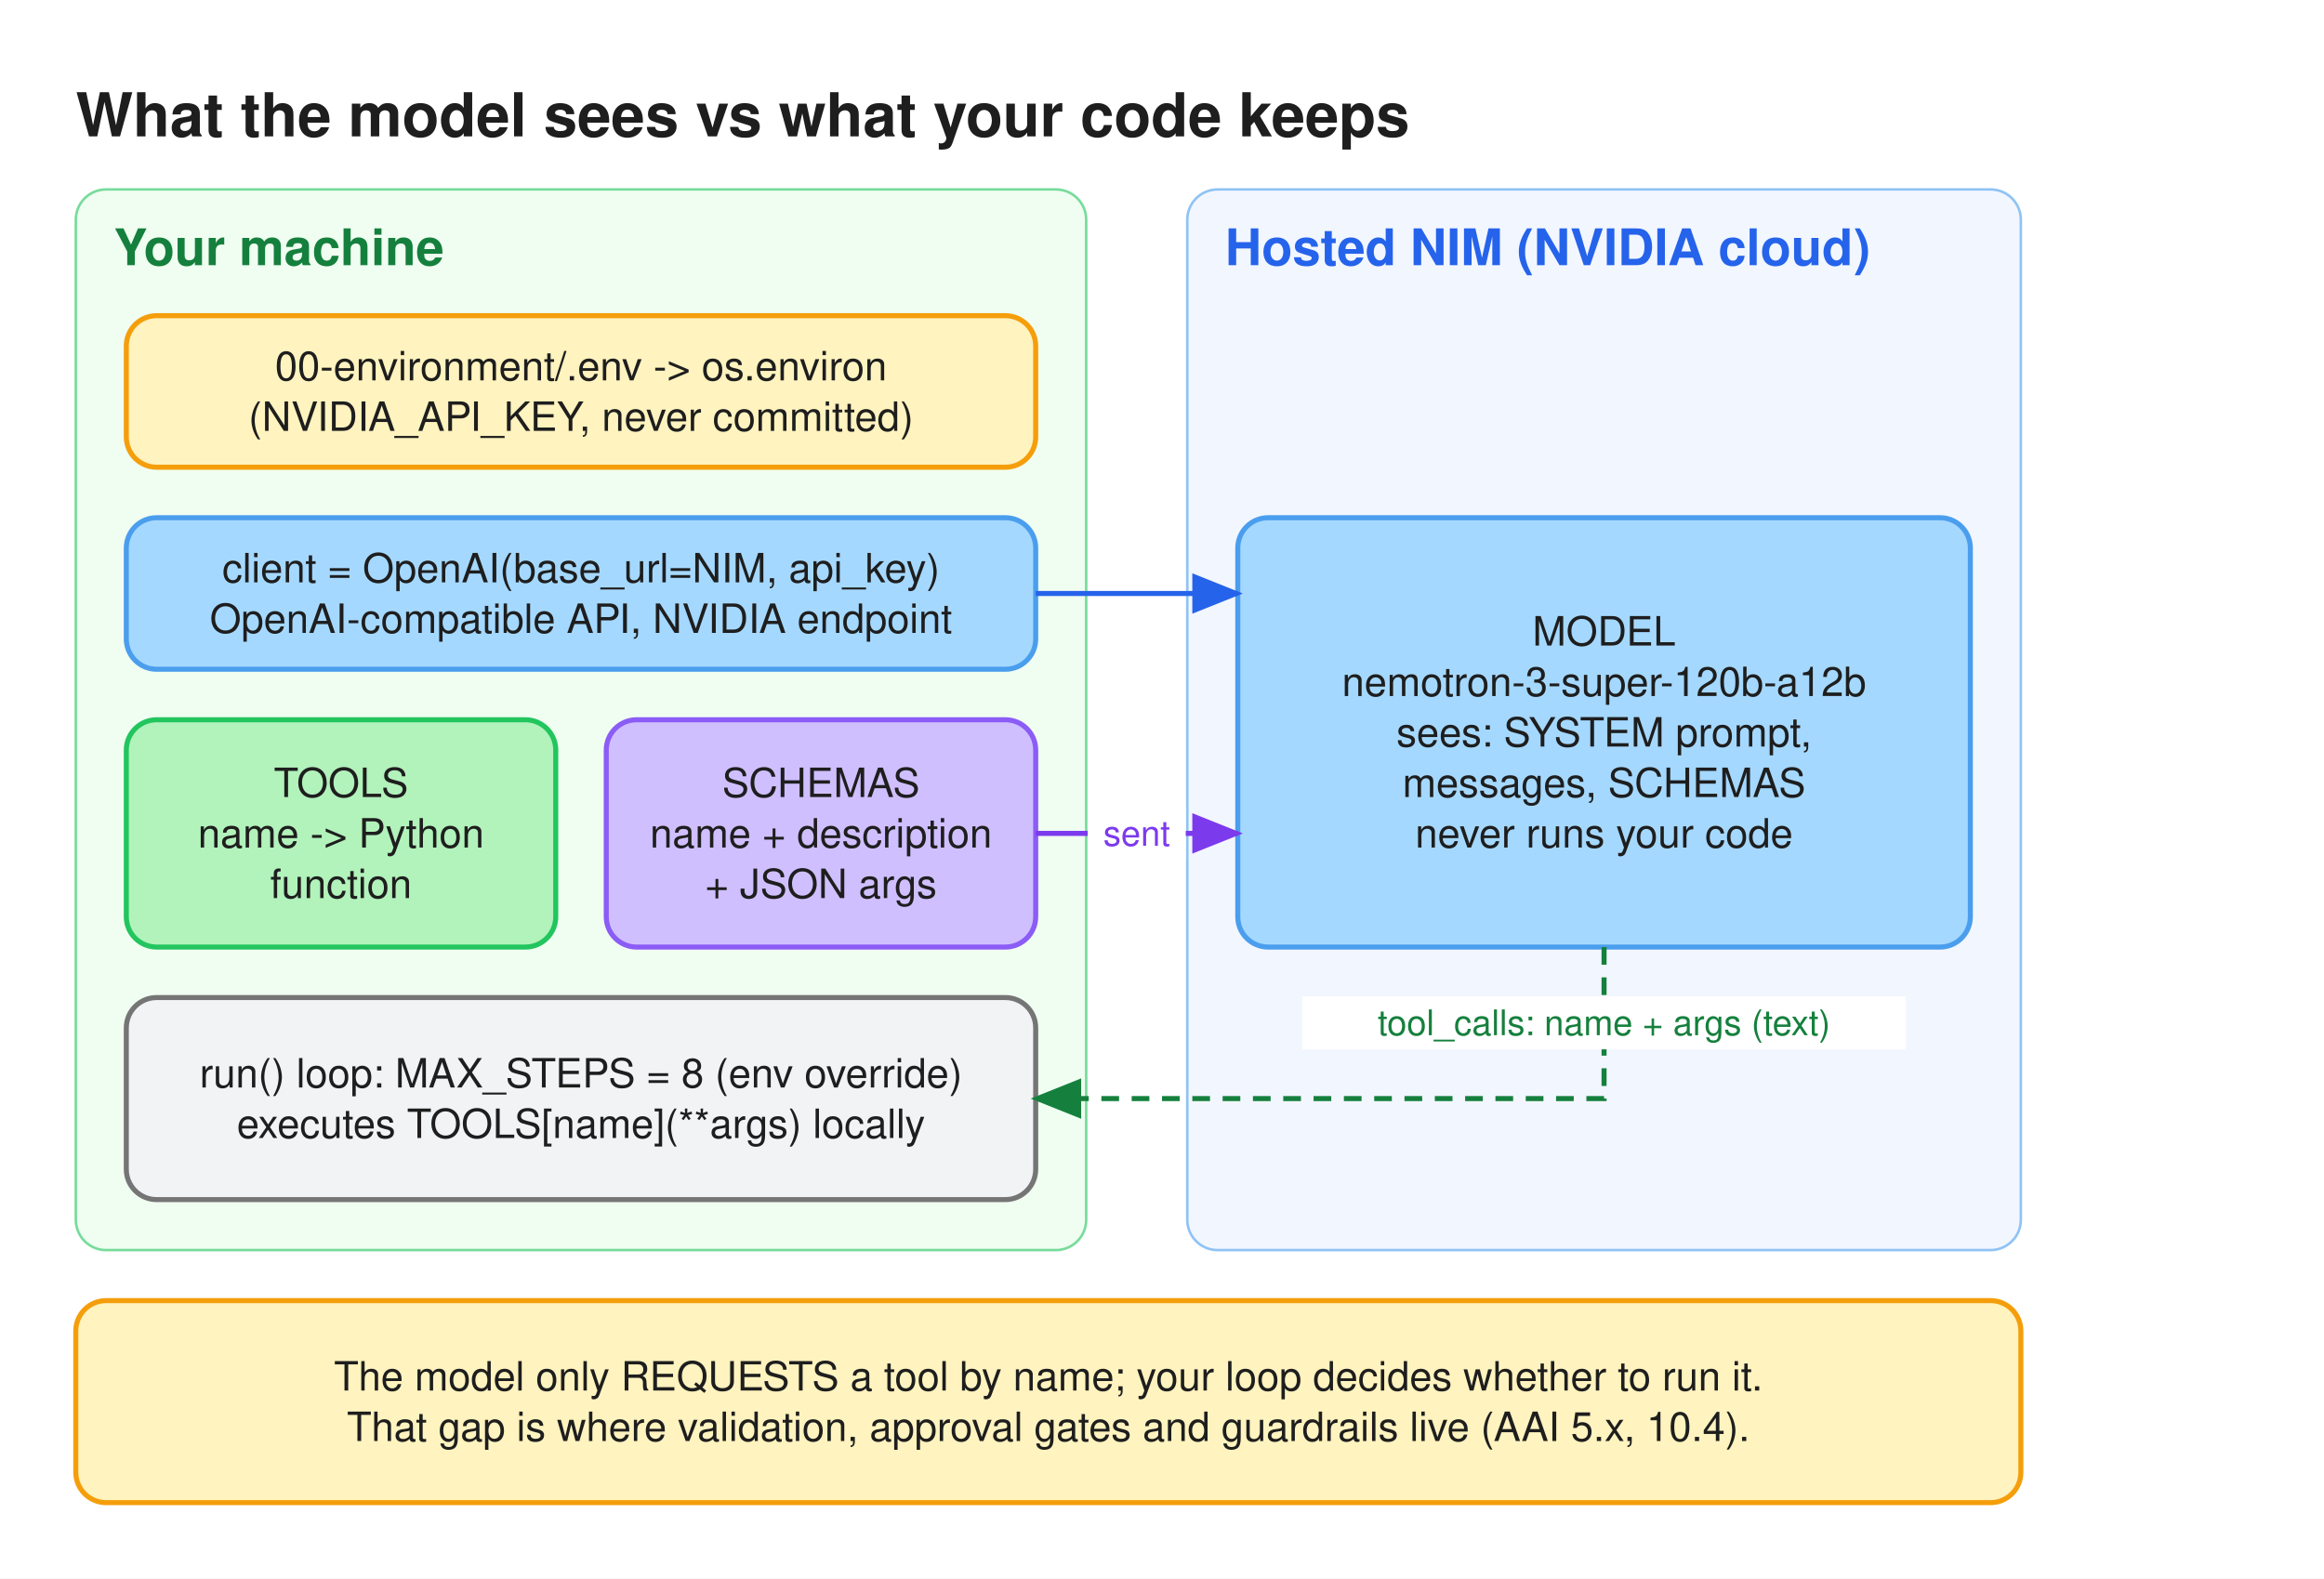
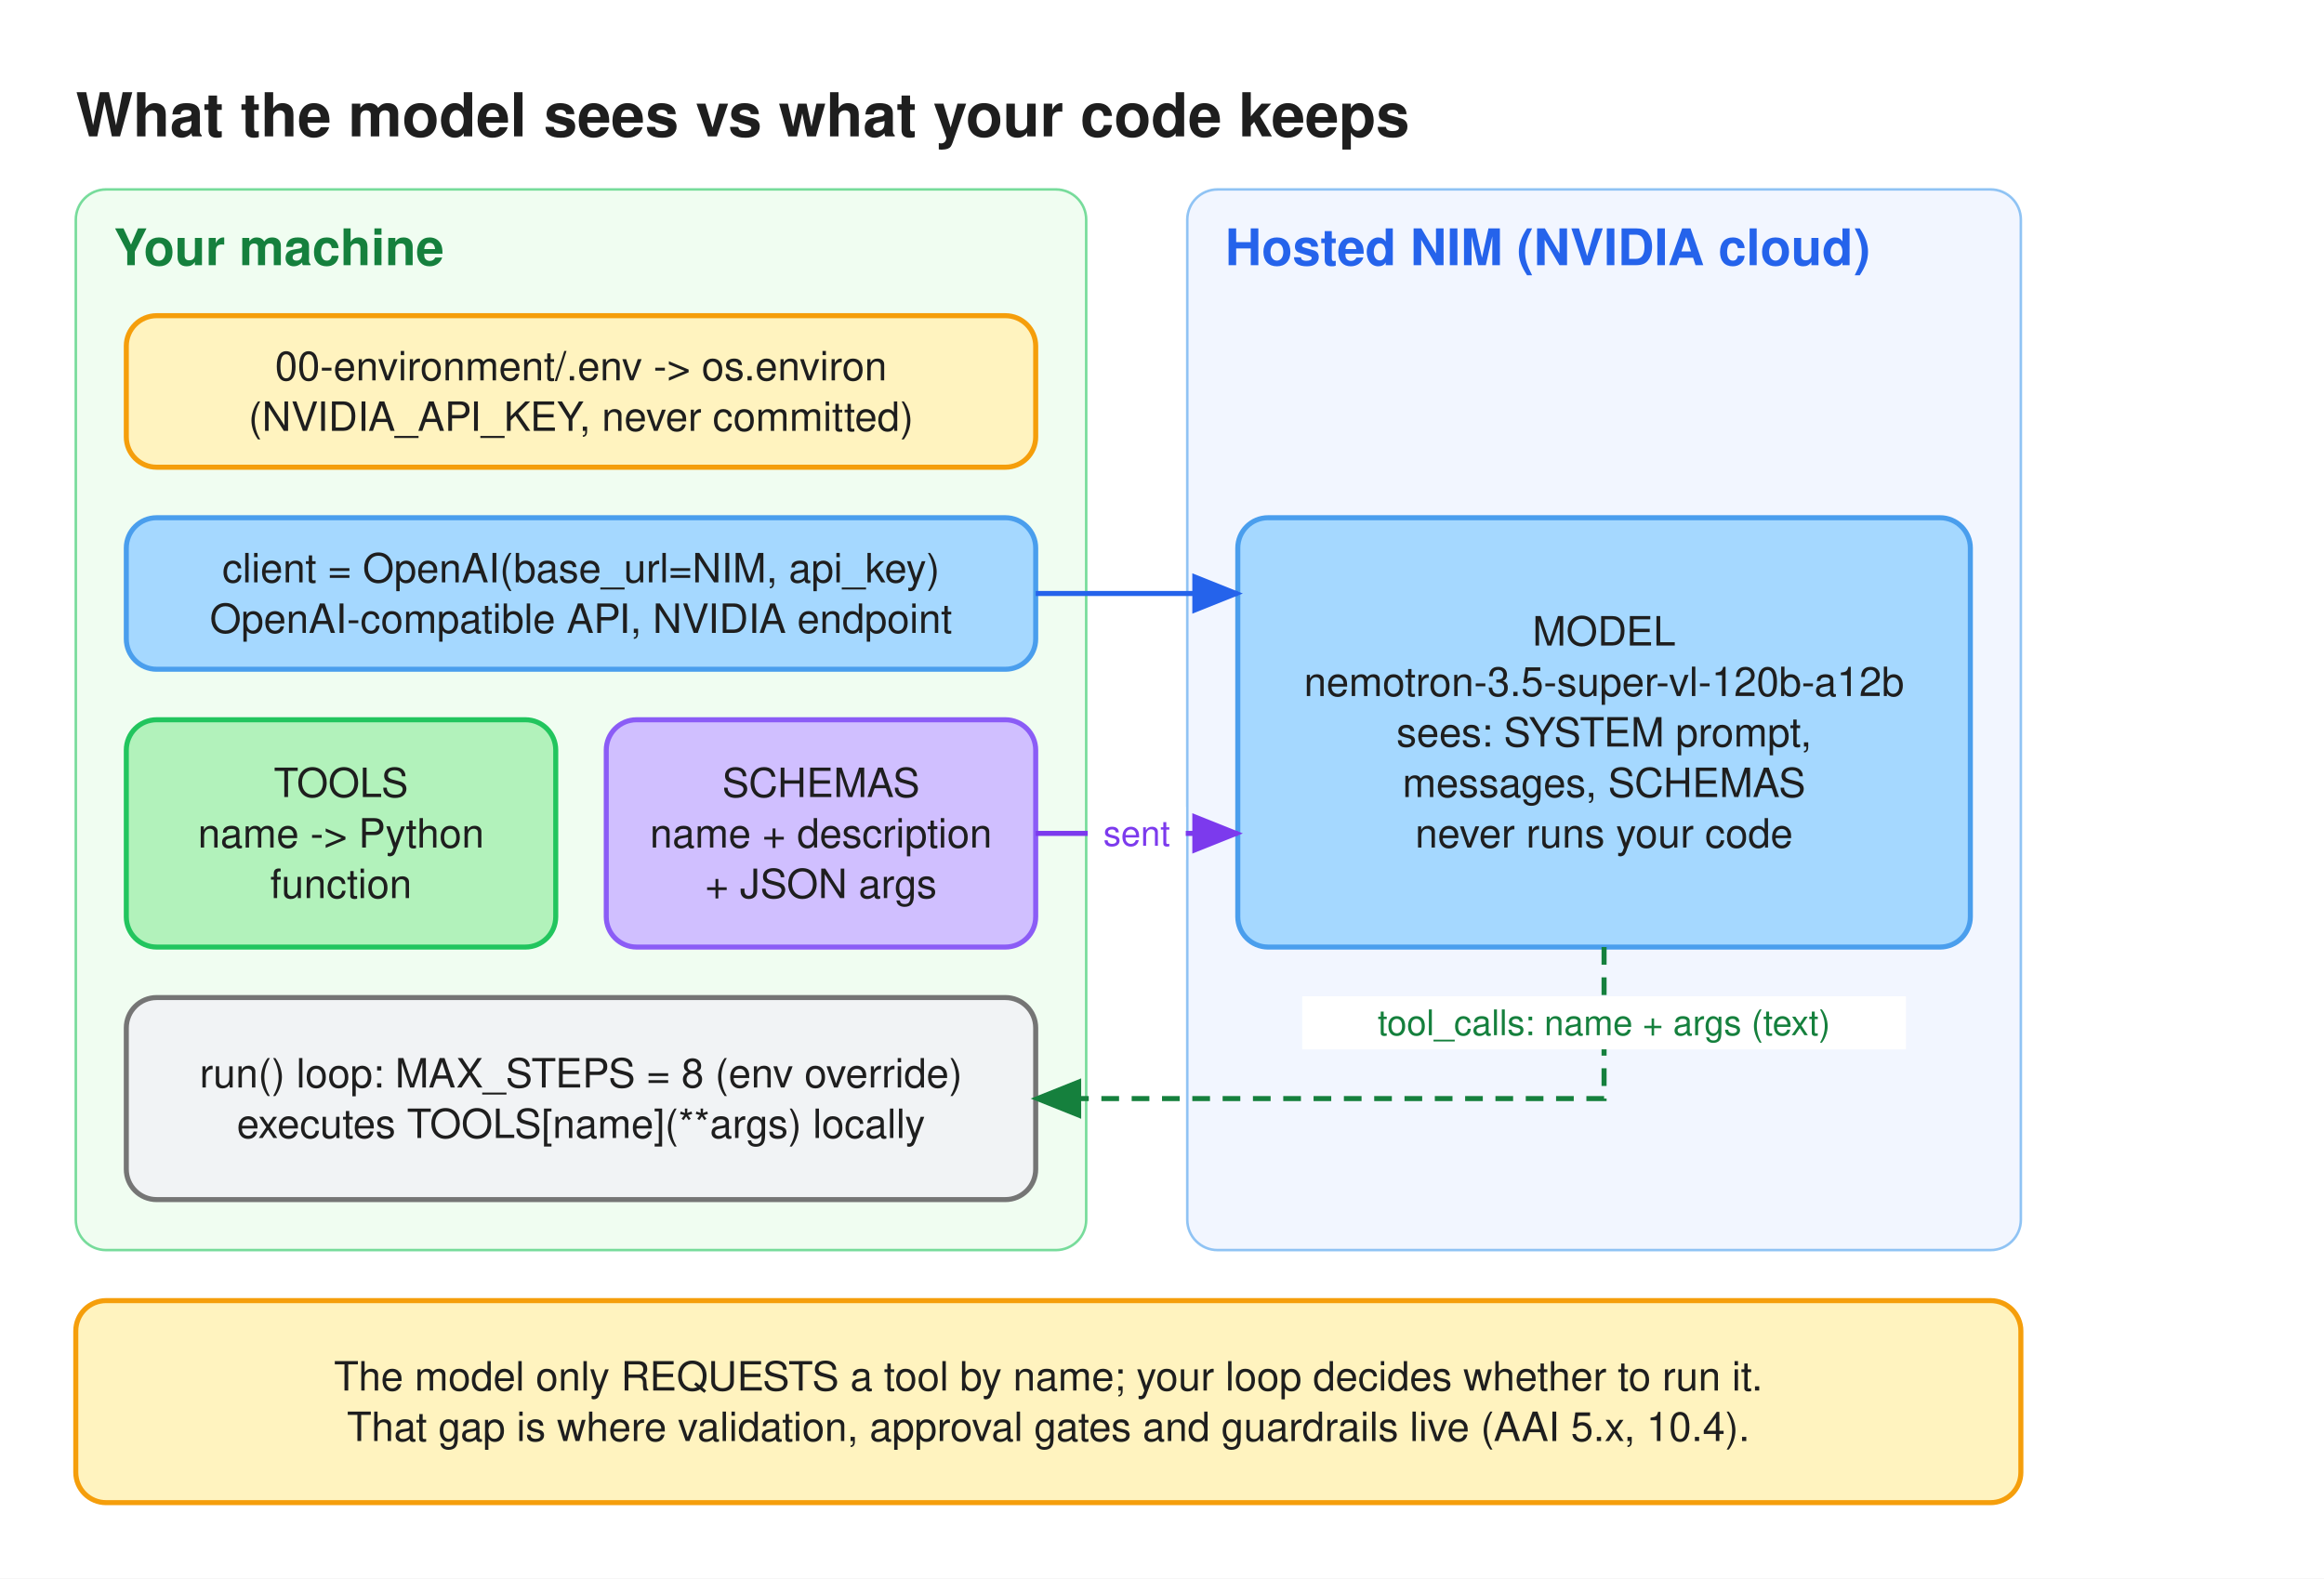
<svg xmlns="http://www.w3.org/2000/svg" viewBox="-30 -30 920 625" width="920" height="625" font-family="Segoe UI, Helvetica, Arial, sans-serif">
  <defs>
    <marker id="m15803d" markerWidth="10" markerHeight="8" refX="9" refY="4" orient="auto">
      <path d="M0,0 L10,4 L0,8 z" fill="#15803d" />
    </marker>
    <marker id="m2563eb" markerWidth="10" markerHeight="8" refX="9" refY="4" orient="auto">
      <path d="M0,0 L10,4 L0,8 z" fill="#2563eb" />
    </marker>
    <marker id="m7c3aed" markerWidth="10" markerHeight="8" refX="9" refY="4" orient="auto">
      <path d="M0,0 L10,4 L0,8 z" fill="#7c3aed" />
    </marker>
  </defs>
  <rect x="-30" y="-30" width="920" height="625" fill="#ffffff" />
  <text x="0" y="24" font-size="24" fill="#1e1e1e" font-weight="600">What the model sees vs what your code keeps</text>
  <rect x="0" y="45" width="400" height="420" rx="12" fill="#d3f9d8" fill-opacity="0.35" stroke="#22c55e" stroke-opacity="0.6" stroke-width="1" />
  <text x="15" y="75" font-size="20" fill="#15803d" font-weight="600">Your machine</text>
  <rect x="440" y="45" width="330" height="420" rx="12" fill="#dbe4ff" fill-opacity="0.35" stroke="#4a9eed" stroke-opacity="0.6" stroke-width="1" />
  <text x="455" y="75" font-size="20" fill="#2563eb" font-weight="600">Hosted NIM (NVIDIA cloud)</text>
  <rect x="20" y="95" width="360" height="60" rx="12" fill="#fff3bf" fill-opacity="1.0" stroke="#f59e0b" stroke-opacity="1.0" stroke-width="2" />
  <text x="200.0" y="120.6" font-size="16" text-anchor="middle" fill="#1e1e1e">00-environment/.env -&gt; os.environ</text>
  <text x="200.0" y="140.6" font-size="16" text-anchor="middle" fill="#1e1e1e">(NVIDIA_API_KEY, never committed)</text>
  <rect x="20" y="175" width="360" height="60" rx="12" fill="#a5d8ff" fill-opacity="1.0" stroke="#4a9eed" stroke-opacity="1.0" stroke-width="2" />
  <text x="200.0" y="200.6" font-size="16" text-anchor="middle" fill="#1e1e1e">client = OpenAI(base_url=NIM, api_key)</text>
  <text x="200.0" y="220.6" font-size="16" text-anchor="middle" fill="#1e1e1e">OpenAI-compatible API, NVIDIA endpoint</text>
  <rect x="20" y="255" width="170" height="90" rx="12" fill="#b2f2bb" fill-opacity="1.0" stroke="#22c55e" stroke-opacity="1.0" stroke-width="2" />
  <text x="105.0" y="285.6" font-size="16" text-anchor="middle" fill="#1e1e1e">TOOLS</text>
  <text x="105.0" y="305.6" font-size="16" text-anchor="middle" fill="#1e1e1e">name -&gt; Python</text>
  <text x="105.0" y="325.6" font-size="16" text-anchor="middle" fill="#1e1e1e">function</text>
  <rect x="210" y="255" width="170" height="90" rx="12" fill="#d0bfff" fill-opacity="1.0" stroke="#8b5cf6" stroke-opacity="1.0" stroke-width="2" />
  <text x="295.0" y="285.6" font-size="16" text-anchor="middle" fill="#1e1e1e">SCHEMAS</text>
  <text x="295.0" y="305.6" font-size="16" text-anchor="middle" fill="#1e1e1e">name + description</text>
  <text x="295.0" y="325.6" font-size="16" text-anchor="middle" fill="#1e1e1e">+ JSON args</text>
  <rect x="20" y="365" width="360" height="80" rx="12" fill="#f1f3f5" fill-opacity="1.0" stroke="#757575" stroke-opacity="1.0" stroke-width="2" />
  <text x="200.0" y="400.6" font-size="16" text-anchor="middle" fill="#1e1e1e">run() loop: MAX_STEPS = 8 (env override)</text>
  <text x="200.0" y="420.6" font-size="16" text-anchor="middle" fill="#1e1e1e">executes TOOLS[name](**args) locally</text>
  <rect x="460" y="175" width="290" height="170" rx="12" fill="#a5d8ff" fill-opacity="1.0" stroke="#4a9eed" stroke-opacity="1.0" stroke-width="2" />
  <text x="605.0" y="225.6" font-size="16" text-anchor="middle" fill="#1e1e1e">MODEL</text>
-   <text x="605.0" y="245.6" font-size="16" text-anchor="middle" fill="#1e1e1e">nemotron-3-super-120b-a12b</text>
+   <text x="605.0" y="245.6" font-size="16" text-anchor="middle" fill="#1e1e1e">nemotron-3.5-super-vl-120b-a12b</text>
  <text x="605.0" y="265.6" font-size="16" text-anchor="middle" fill="#1e1e1e">sees: SYSTEM prompt,</text>
  <text x="605.0" y="285.6" font-size="16" text-anchor="middle" fill="#1e1e1e">messages, SCHEMAS</text>
  <text x="605.0" y="305.6" font-size="16" text-anchor="middle" fill="#1e1e1e">never runs your code</text>
  <polyline points="380,205 460,205" fill="none" stroke="#2563eb" stroke-width="2" marker-end="url(#m2563eb)" />
  <polyline points="380,300 460,300" fill="none" stroke="#7c3aed" stroke-width="2" marker-end="url(#m7c3aed)" />
  <rect x="400.6" y="289.5" width="38.8" height="21.0" fill="#ffffff" />
  <text x="420.0" y="304.9" font-size="14" text-anchor="middle" fill="#7c3aed">sent</text>
  <polyline points="605,345 605,405 380,405" fill="none" stroke="#15803d" stroke-width="2" stroke-dasharray="7 5" marker-end="url(#m15803d)" />
  <rect x="485.5" y="364.5" width="239" height="21.0" fill="#ffffff" />
  <text x="605.0" y="379.9" font-size="14" text-anchor="middle" fill="#15803d">tool_calls: name + args (text)</text>
  <rect x="0" y="485" width="770" height="80" rx="12" fill="#fff3bf" fill-opacity="1.0" stroke="#f59e0b" stroke-opacity="1.0" stroke-width="2" />
  <text x="385.0" y="520.6" font-size="16" text-anchor="middle" fill="#1e1e1e">The model only REQUESTS a tool by name; your loop decides whether to run it.</text>
  <text x="385.0" y="540.6" font-size="16" text-anchor="middle" fill="#1e1e1e">That gap is where validation, approval gates and guardrails live (AAI 5.x, 10.4).</text>
</svg>
